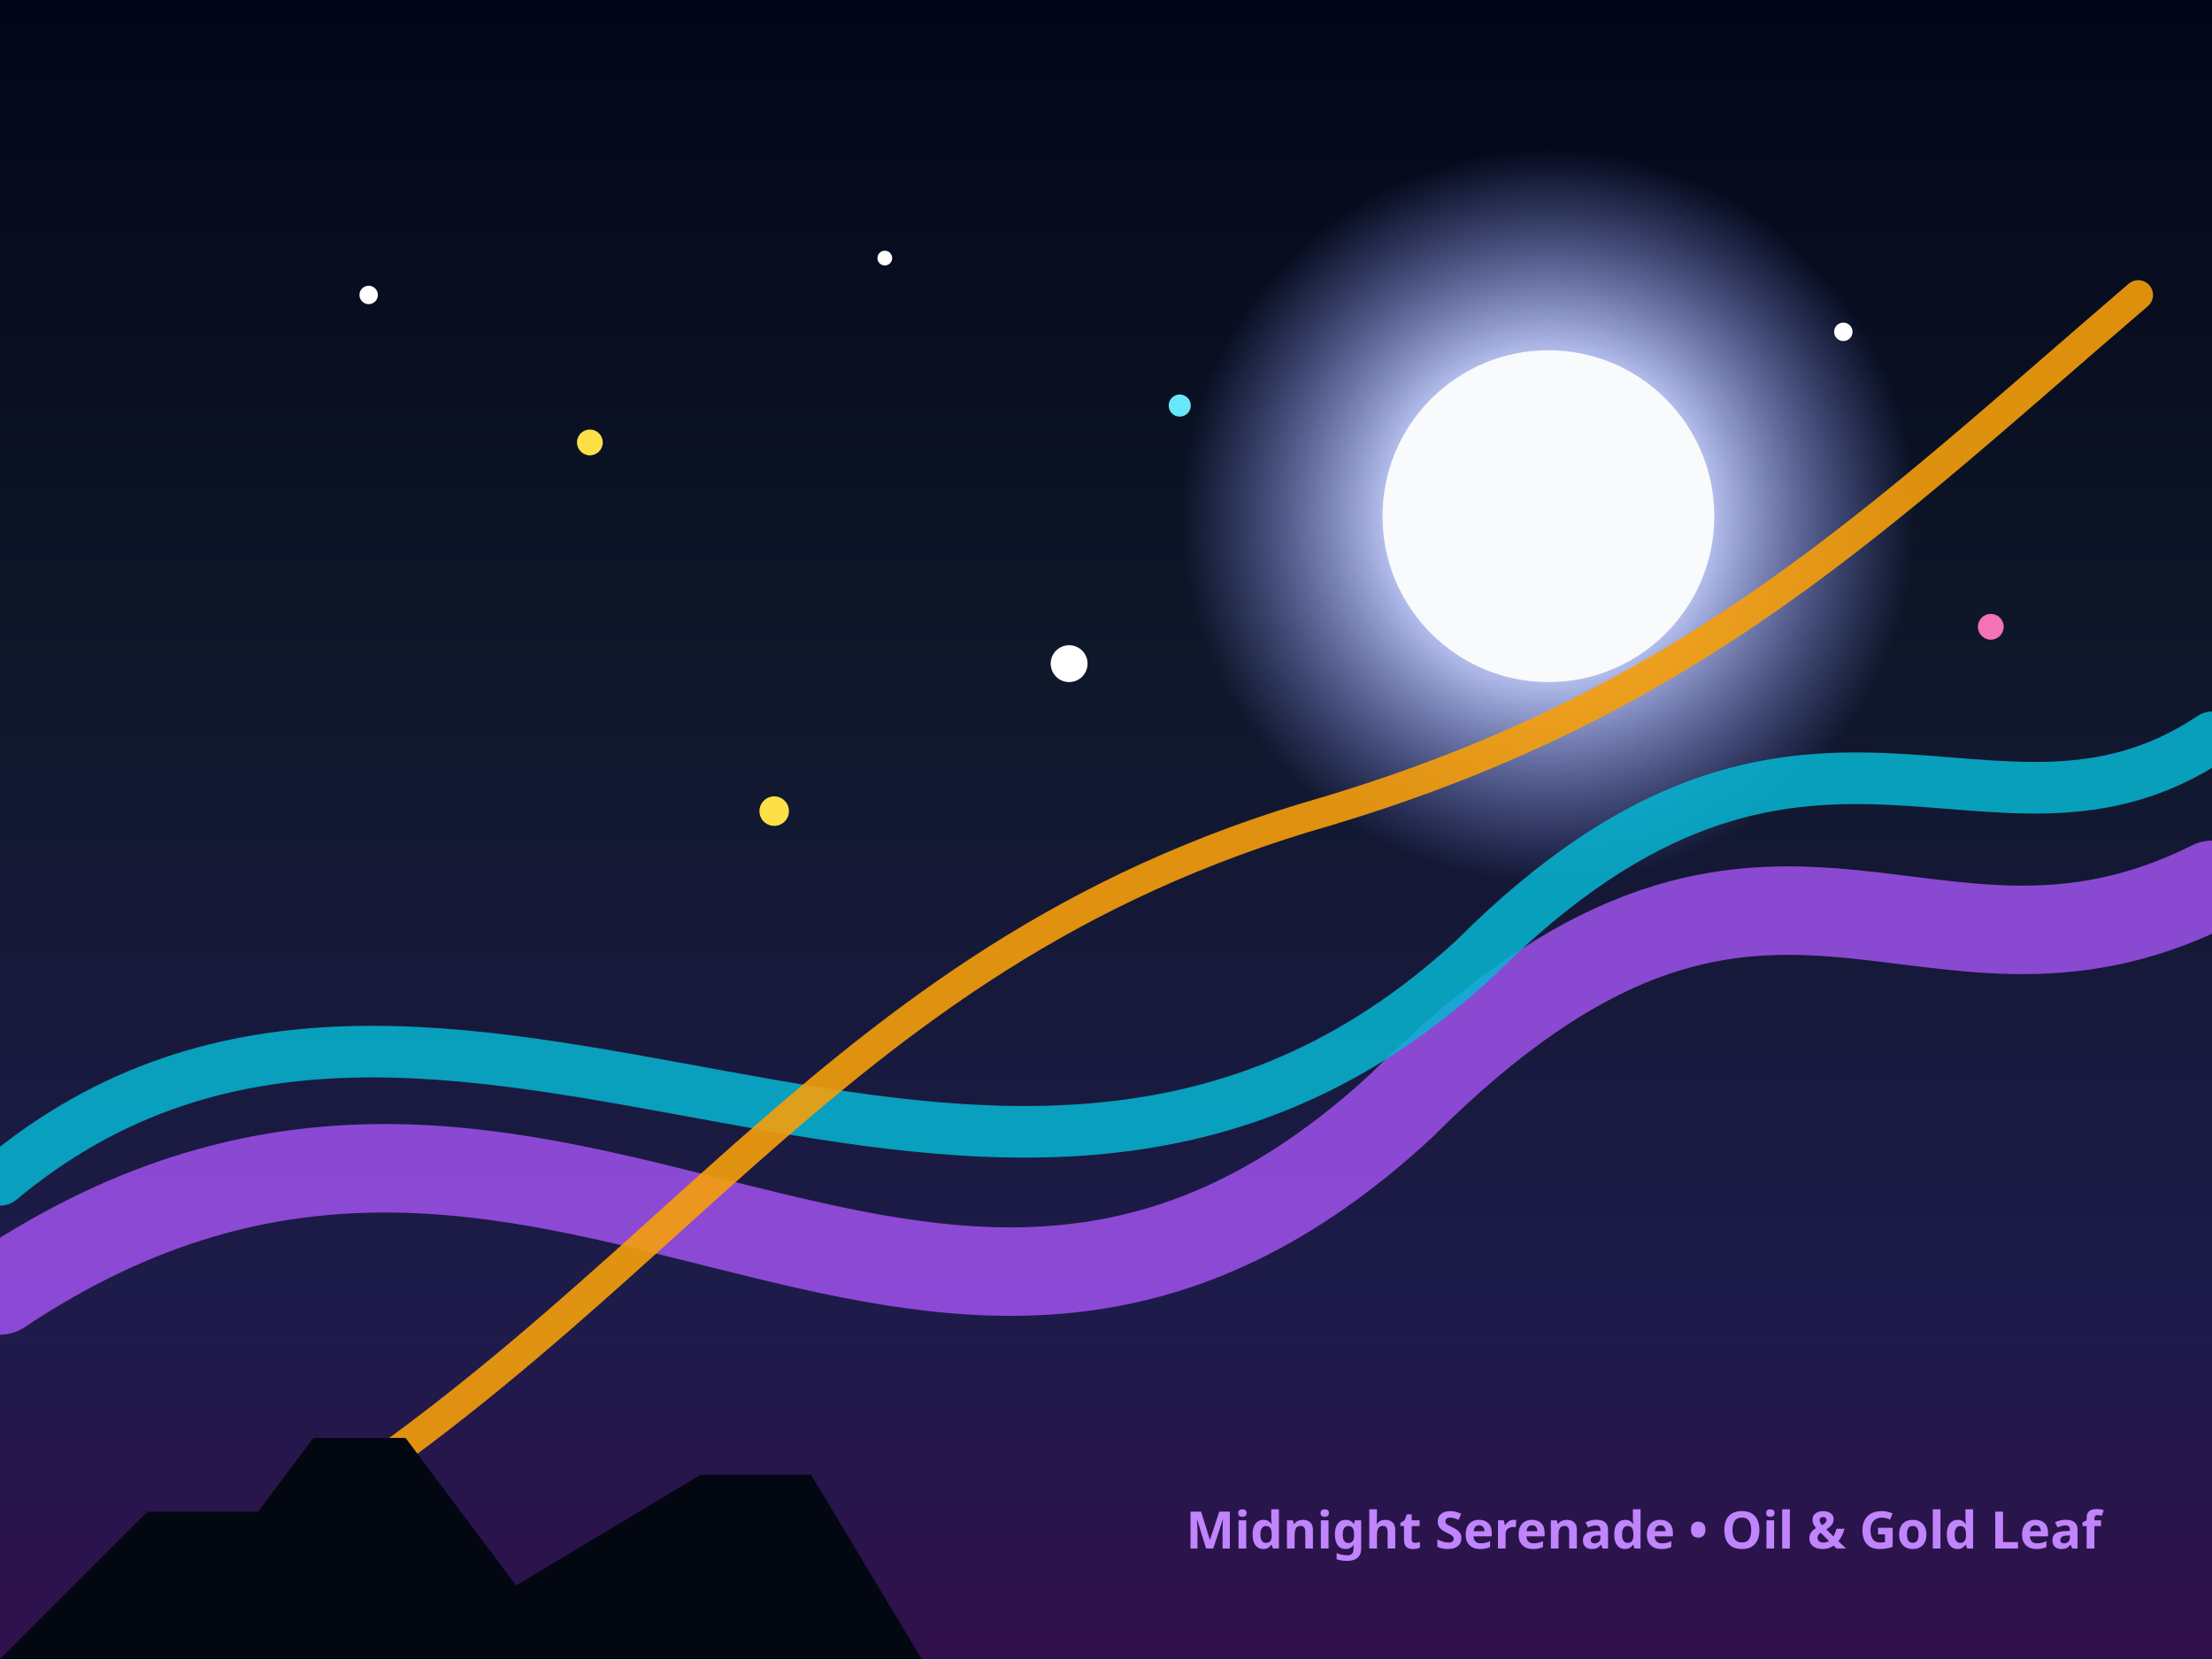
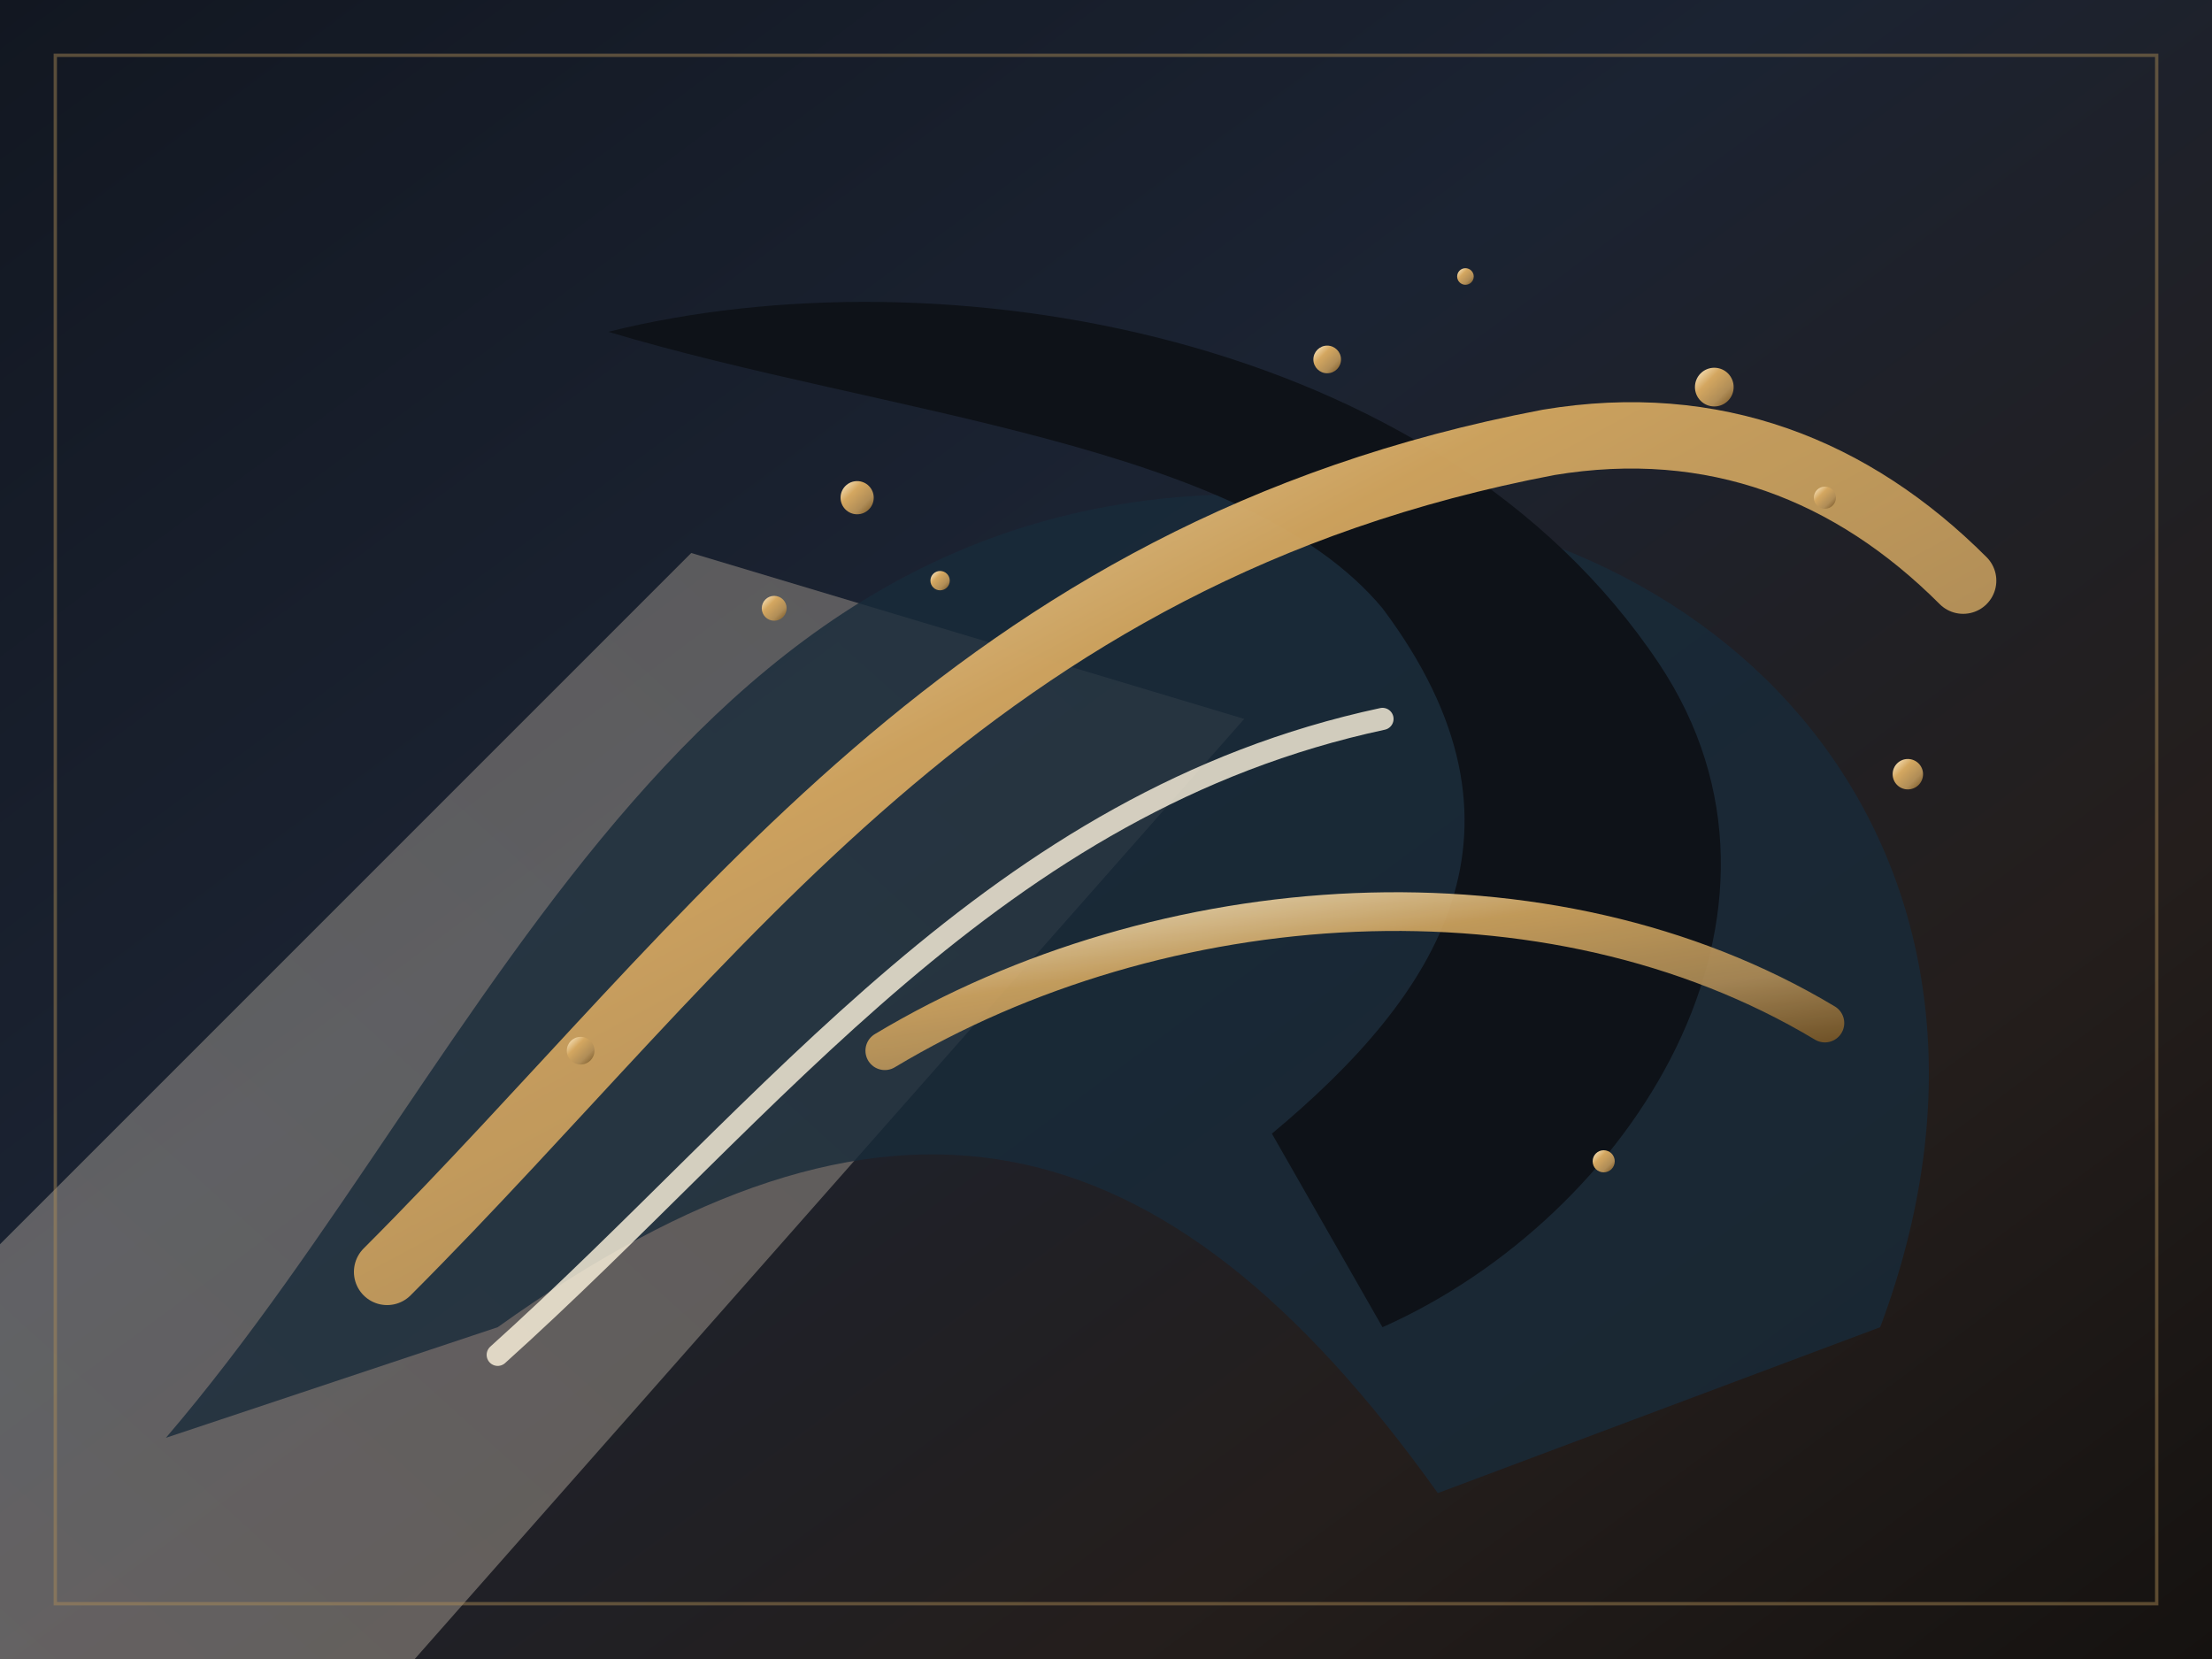
- <svg xmlns="http://www.w3.org/2000/svg" viewBox="0 0 600 450" width="100%" height="100%">
+ <svg xmlns="http://www.w3.org/2000/svg" viewBox="0 0 800 600" width="100%" height="100%">
  <defs>
-     <linearGradient id="nightSky" x1="0%" y1="0%" x2="0%" y2="100%">
-       <stop offset="0%" stop-color="#020617" />
-       <stop offset="40%" stop-color="#0f172a" />
-       <stop offset="80%" stop-color="#1e1b4b" />
-       <stop offset="100%" stop-color="#31104b" />
+     <linearGradient id="midnightDeep" x1="0%" y1="0%" x2="100%" y2="100%">
+       <stop offset="0%" stop-color="#121721" />
+       <stop offset="40%" stop-color="#1B2332" />
+       <stop offset="75%" stop-color="#241E1C" />
+       <stop offset="100%" stop-color="#151210" />
    </linearGradient>
-     <radialGradient id="moonGlow" cx="50%" cy="50%" r="50%">
-       <stop offset="0%" stop-color="#e0e7ff" />
-       <stop offset="40%" stop-color="#c7d2fe" />
-       <stop offset="100%" stop-color="#818cf8" stop-opacity="0" />
-     </radialGradient>
+     <linearGradient id="goldImpasto" x1="0%" y1="0%" x2="100%" y2="100%">
+       <stop offset="0%" stop-color="#FFF0D0" />
+       <stop offset="35%" stop-color="#D4A760" />
+       <stop offset="70%" stop-color="#B08D57" />
+       <stop offset="100%" stop-color="#735222" />
+     </linearGradient>
+     <linearGradient id="rawLinen" x1="0%" y1="100%" x2="100%" y2="0%">
+       <stop offset="0%" stop-color="#E5D9C8" />
+       <stop offset="100%" stop-color="#D3C3AD" />
+     </linearGradient>
  </defs>
-   <rect width="600" height="450" fill="url(#nightSky)" />
-   <circle cx="420" cy="140" r="100" fill="url(#moonGlow)" />
-   <circle cx="420" cy="140" r="45" fill="#f8fafc" />
-   <path d="M 0 350 C 150 250 250 420 380 300 C 480 200 520 280 600 240" fill="none" stroke="#a855f7" stroke-width="24" stroke-linecap="round" opacity="0.8" />
-   <path d="M 0 320 C 120 220 270 380 400 260 C 490 170 540 240 600 200" fill="none" stroke="#06b6d4" stroke-width="14" stroke-linecap="round" opacity="0.85" />
-   <path d="M 50 430 C 180 360 220 260 360 220 C 460 190 510 140 580 80" fill="none" stroke="#f59e0b" stroke-width="8" stroke-linecap="round" opacity="0.9" />
-   <circle cx="100" cy="80" r="2.5" fill="#ffffff" />
-   <circle cx="160" cy="120" r="3.5" fill="#fde047" />
-   <circle cx="240" cy="70" r="2" fill="#ffffff" />
-   <circle cx="320" cy="110" r="3" fill="#67e8f9" />
-   <circle cx="500" cy="90" r="2.5" fill="#ffffff" />
-   <circle cx="540" cy="170" r="3.5" fill="#f472b6" />
-   <circle cx="210" cy="220" r="4" fill="#fde047" />
-   <circle cx="290" cy="180" r="5" fill="#ffffff" />
-   <polygon points="0,450 40,410 70,410 85,390 110,390 140,430 190,400 220,400 250,450 600,450" fill="#030712" />
-   <text x="570" y="420" font-family="'Segoe UI', sans-serif" font-size="14" font-weight="700" fill="#c084fc" text-anchor="end">Midnight Serenade • Oil &amp; Gold Leaf</text>
+   <rect width="800" height="600" fill="url(#midnightDeep)" />
+   <path d="M 0 450 L 250 200 L 450 260 L 150 600 L 0 600 Z" fill="url(#rawLinen)" opacity="0.35" />
+   <path d="M 60 520 C 180 380 250 160 480 180 C 640 190 740 320 680 480 L 520 540 C 420 400 320 380 180 480 Z" fill="#182A3A" opacity="0.8" />
+   <path d="M 220 120 C 340 90 520 120 600 240 C 660 330 590 440 500 480 L 460 410 C 520 360 560 300 500 220 C 450 160 320 150 220 120 Z" fill="#0E1218" />
+   <path d="M 140 460 C 260 340 350 200 560 160 C 620 150 670 170 710 210" stroke="url(#goldImpasto)" stroke-width="24" fill="none" stroke-linecap="round" opacity="0.95" />
+   <path d="M 180 490 C 280 400 360 290 500 260" stroke="#FFF5DE" stroke-width="8" fill="none" stroke-linecap="round" opacity="0.8" />
+   <path d="M 320 380 C 420 320 560 310 660 370" stroke="url(#goldImpasto)" stroke-width="14" fill="none" stroke-linecap="round" opacity="0.9" />
+   <g fill="url(#goldImpasto)">
+     <circle cx="280" cy="220" r="4.5" />
+     <circle cx="310" cy="180" r="6" />
+     <circle cx="340" cy="210" r="3.5" />
+     <circle cx="480" cy="130" r="5" />
+     <circle cx="530" cy="100" r="3" />
+     <circle cx="620" cy="140" r="7" />
+     <circle cx="660" cy="180" r="4" />
+     <circle cx="690" cy="280" r="5.5" />
+     <circle cx="580" cy="420" r="4" />
+     <circle cx="210" cy="380" r="5" />
+   </g>
+   <rect x="20" y="20" width="760" height="560" fill="none" stroke="#B08D57" stroke-width="1.2" opacity="0.45" />
</svg>
